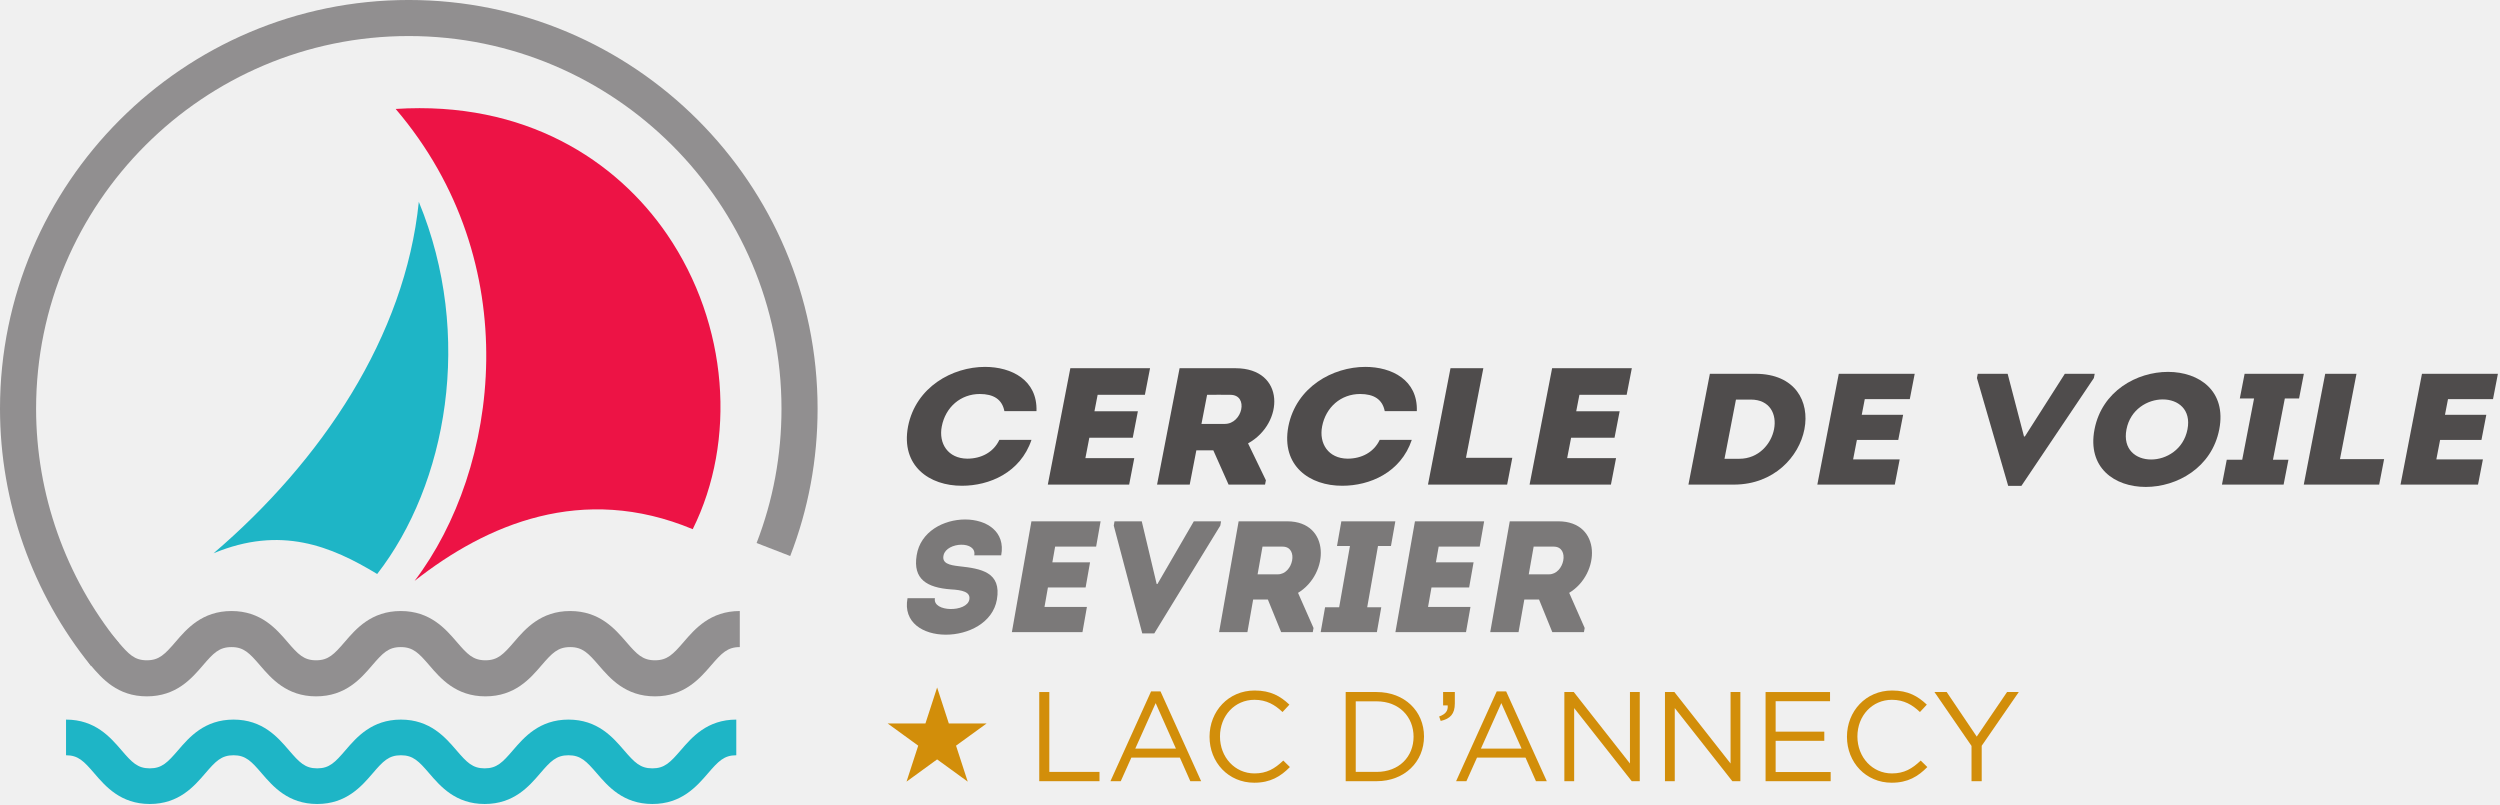
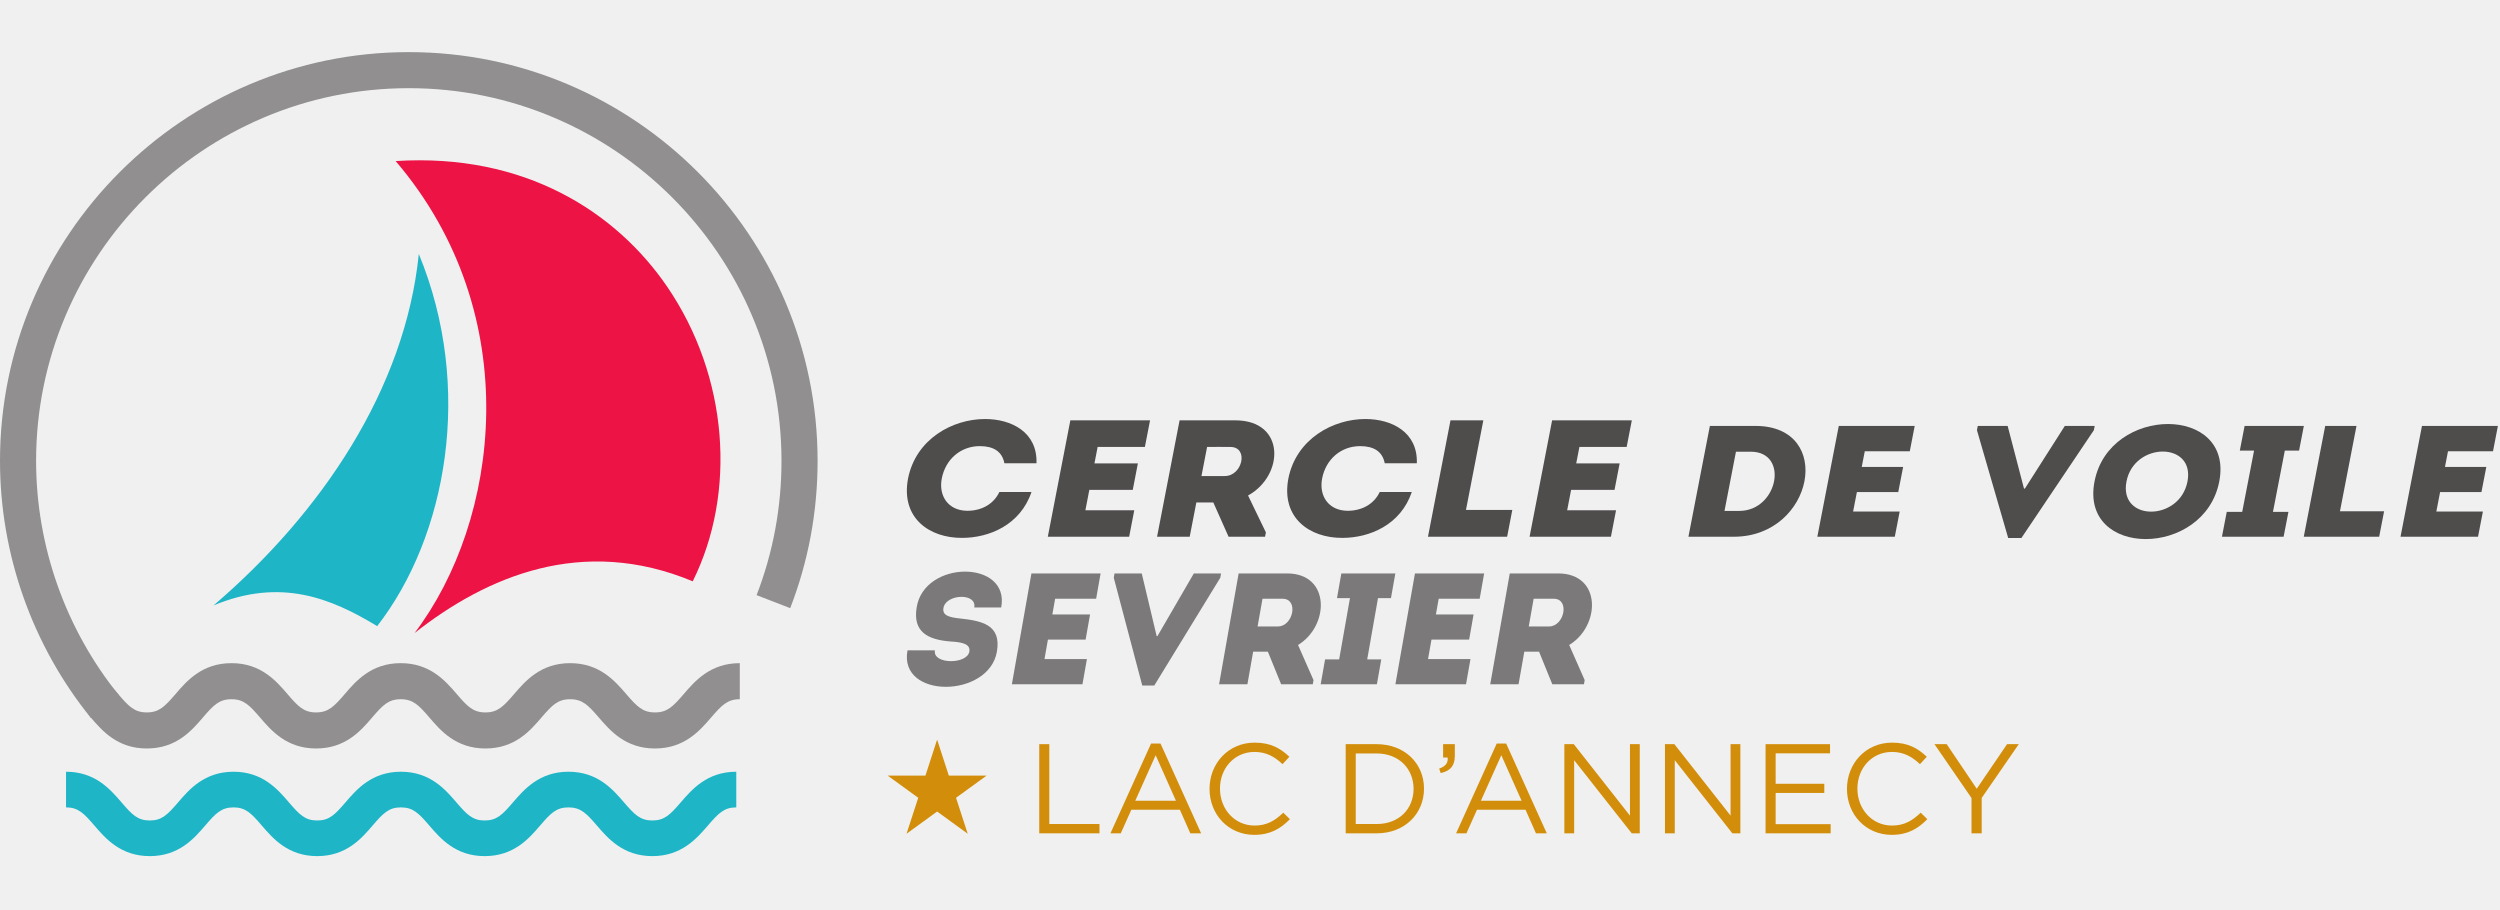
- <svg xmlns="http://www.w3.org/2000/svg" viewBox="0 0 994 320" fill="none">
+ <svg xmlns="http://www.w3.org/2000/svg" viewBox="0 0 994 320" width="220" height="80" fill="none">
  <g clip-path="url(#clip0_1_2)">
    <path d="M391.652 145.875C402.163 145.875 412.535 151.1 412.105 163.457C407.684 163.457 403.765 163.457 399.344 163.457C398.441 158.767 395.005 156.653 389.568 156.653C381.951 156.653 375.936 161.872 374.449 169.54C373.131 176.351 376.913 182.297 384.592 182.364C390.104 182.364 395.005 179.855 397.343 174.896C401.703 174.896 405.683 174.896 410.115 174.896C405.692 187.981 393.308 193.137 382.505 193.137C369.579 193.208 358.064 185.269 361.04 169.54C364.151 153.804 378.735 145.875 391.652 145.875Z" fill="#4F4C4C" />
    <path d="M455.209 156.981C447.665 156.981 443.892 156.981 436.42 156.981L435.155 163.521H452.421C451.739 167.028 451.057 170.532 450.388 174.032H433.121C432.599 176.748 432.085 179.385 431.551 182.165C439.02 182.165 443.369 182.165 450.984 182.165C450.313 185.601 449.633 189.177 448.953 192.676C437.06 192.676 428.353 192.676 416.611 192.676C419.605 177.201 422.592 161.739 425.568 146.403C437.311 146.403 445.359 146.403 457.26 146.403C456.591 149.84 455.897 153.411 455.209 156.981Z" fill="#4F4C4C" />
    <path d="M489.227 156.981C486.187 156.913 482.992 156.981 479.941 156.981C479.209 160.745 478.415 164.845 477.703 168.545H486.985C494.013 168.545 496.603 157.041 489.227 156.981ZM503.319 190.957L502.983 192.676H488.481L482.415 179.055H475.668L473.028 192.676C468.68 192.676 464.261 192.676 460.048 192.676C463.033 177.269 466.009 161.872 469.005 146.403C476.329 146.403 483.873 146.403 491.268 146.403C511.197 146.469 510.6 168.349 496.225 176.284L503.319 190.957Z" fill="#4F4C4C" />
    <path d="M542.869 145.875C553.388 145.875 563.761 151.1 563.331 163.457C558.908 163.457 554.989 163.457 550.571 163.457C549.656 158.767 546.221 156.653 540.785 156.653C533.167 156.653 527.153 161.872 525.676 169.54C524.356 176.351 528.139 182.297 535.807 182.364C541.319 182.364 546.232 179.855 548.568 174.896C552.916 174.896 556.909 174.896 561.328 174.896C556.909 187.981 544.524 193.137 533.724 193.137C520.805 193.208 509.279 185.269 512.253 169.54C515.368 153.804 529.961 145.875 542.869 145.875Z" fill="#4F4C4C" />
    <path d="M582.869 182.033H601.289C600.525 186.003 600 188.707 599.236 192.676C588.791 192.676 578.059 192.676 567.764 192.676L576.717 146.403C581.067 146.403 585.353 146.403 589.776 146.403C585.135 170.332 586.684 162.331 582.869 182.033Z" fill="#4F4C4C" />
    <path d="M646.76 156.981C639.216 156.981 635.444 156.981 627.975 156.981L626.705 163.521H643.972C643.291 167.028 642.612 170.532 641.94 174.032H624.673C624.149 176.748 623.636 179.385 623.101 182.165C630.572 182.165 634.92 182.165 642.539 182.165C641.867 185.601 641.188 189.177 640.504 192.676C628.613 192.676 619.907 192.676 608.161 192.676C611.159 177.201 614.145 161.739 617.12 146.403C628.867 146.403 636.911 146.403 648.815 146.403C648.143 149.84 647.452 153.411 646.76 156.981Z" fill="#4F4C4C" />
    <path d="M685.66 182.411H691.539C706.941 182.411 711.493 158.871 696.096 158.871H690.217L685.66 182.411ZM689.548 192.676H671.319L679.847 148.62H698.077C729.557 148.739 721.085 192.549 689.548 192.676Z" fill="#4F4C4C" />
    <path d="M759.335 158.685C752.152 158.685 748.555 158.685 741.439 158.685L740.233 164.919H756.687C756.036 168.252 755.388 171.584 754.748 174.925H738.3C737.808 177.507 737.311 180.021 736.796 182.669C743.913 182.669 748.063 182.669 755.313 182.669C754.681 185.94 754.023 189.336 753.372 192.676C742.048 192.676 733.761 192.676 722.572 192.676C725.423 177.949 728.271 163.216 731.099 148.62C742.291 148.62 749.957 148.62 761.288 148.62C760.656 151.885 759.996 155.285 759.335 158.685Z" fill="#4F4C4C" />
    <path d="M804.741 173.537H805.092L820.975 148.62H832.852L832.521 150.312L803.708 193.183H798.455L786.031 150.312L786.355 148.62H798.24L804.741 173.537Z" fill="#4F4C4C" />
    <path d="M869.744 170.707C872.813 154.847 848.56 154.847 845.488 170.707C842.4 186.697 866.643 186.697 869.744 170.707ZM832.781 170.707C838.68 140.245 888.28 140.245 882.38 170.707C876.469 201.24 826.875 201.24 832.781 170.707Z" fill="#4F4C4C" />
    <path d="M909.884 182.793L907.965 192.676H883.448L885.357 182.793H891.505L896.217 158.432H890.549L892.457 148.62H916.011L914.111 158.432H908.448L903.732 182.793H909.884Z" fill="#4F4C4C" />
    <path d="M930.373 182.54H947.923C947.185 186.323 946.696 188.897 945.959 192.676C936.008 192.676 925.783 192.676 915.979 192.676L924.504 148.62C928.655 148.62 932.732 148.62 936.941 148.62C932.531 171.4 933.996 163.789 930.373 182.54Z" fill="#4F4C4C" />
    <path d="M991.224 158.685C984.033 158.685 980.44 158.685 973.328 158.685L972.124 164.919H988.56C987.911 168.252 987.269 171.584 986.623 174.925H970.181C969.684 177.507 969.2 180.021 968.687 182.669C975.801 182.669 979.949 182.669 987.2 182.669C986.56 185.94 985.901 189.336 985.263 192.676C973.935 192.676 965.636 192.676 954.447 192.676C957.296 177.949 960.147 163.216 962.977 148.62C974.165 148.62 981.836 148.62 993.169 148.62C992.529 151.885 991.876 155.285 991.224 158.685Z" fill="#4F4C4C" />
    <path d="M385.409 238.365C385.953 235.279 382.431 234.586 378.068 234.337C368.627 233.641 362.909 230.364 364.464 220.8C367.435 201.797 401.677 201.797 398.077 220.8C394.115 220.8 391.212 220.8 387.376 220.8C388.407 214.944 376.483 215.448 375.184 220.679C374.355 224.012 377.495 224.703 381.391 225.143C389.972 226.086 398.297 227.41 396.36 238.421C393.093 256.931 357.163 257.251 360.828 237.856C364.607 237.856 367.883 237.856 371.719 237.856C370.727 243.459 384.503 243.525 385.409 238.365Z" fill="#7B7979" />
    <path d="M435.823 217.341C429.273 217.341 426 217.341 419.517 217.341L418.419 223.572H433.408C432.815 226.907 432.223 230.243 431.64 233.579H416.655C416.207 236.16 415.756 238.675 415.289 241.324C421.769 241.324 425.549 241.324 432.156 241.324C431.584 244.589 430.983 247.988 430.391 251.329C420.071 251.329 412.52 251.329 402.325 251.329C404.921 236.598 407.519 221.868 410.096 207.272C420.291 207.272 427.28 207.272 437.599 207.272C437.025 210.537 436.425 213.943 435.823 217.341Z" fill="#7B7979" />
    <path d="M459.889 232.195H460.203L474.665 207.272H485.492L485.196 208.968L458.944 251.832H454.16L442.829 208.968L443.135 207.272H453.96L459.889 232.195Z" fill="#7B7979" />
    <path d="M510.025 217.341C507.392 217.279 504.609 217.341 501.968 217.341C501.336 220.924 500.641 224.829 500.02 228.352H508.076C514.184 228.352 516.432 217.397 510.025 217.341ZM522.257 249.692L521.965 251.329H509.379L504.103 238.365H498.255L495.972 251.329C492.193 251.329 488.353 251.329 484.708 251.329C487.296 236.663 489.883 221.996 492.48 207.272C498.827 207.272 505.376 207.272 511.8 207.272C529.101 207.332 528.572 228.167 516.097 235.717L522.257 249.692Z" fill="#7B7979" />
    <path d="M549.195 241.449L547.453 251.329H525.105L526.853 241.449H532.448L536.744 217.085H531.589L533.319 207.272H554.789L553.048 217.085H547.893L543.601 241.449H549.195Z" fill="#7B7979" />
    <path d="M588.323 217.341C581.772 217.341 578.499 217.341 572.019 217.341L570.919 223.572H585.897C585.315 226.907 584.725 230.243 584.131 233.579H569.156C568.693 236.16 568.255 238.675 567.789 241.324C574.273 241.324 578.052 241.324 584.657 241.324C584.075 244.589 583.484 247.988 582.888 251.329C572.569 251.329 565.011 251.329 554.816 251.329C557.412 236.598 560.02 221.868 562.587 207.272C572.781 207.272 579.771 207.272 590.097 207.272C589.517 210.537 588.921 213.943 588.323 217.341Z" fill="#7B7979" />
    <path d="M617.831 217.341C615.195 217.279 612.416 217.341 609.775 217.341C609.143 220.924 608.457 224.829 607.833 228.352H615.889C621.989 228.352 624.244 217.397 617.831 217.341ZM630.069 249.692L629.779 251.329H617.192L611.921 238.365H606.071L603.777 251.329C600.007 251.329 596.16 251.329 592.515 251.329C595.101 236.663 597.685 221.996 600.281 207.272C606.644 207.272 613.189 207.272 619.605 207.272C636.913 207.332 636.379 228.167 623.909 235.717L630.069 249.692Z" fill="#7B7979" />
    <path d="M164.847 230.955C193.46 208.444 231.545 192.11 275.428 210.403C292.9 175.261 289.712 129.049 265.255 93.241C245.093 63.753 208.8 40.003 157.316 43.315C209.536 104.507 198.607 186.488 164.847 230.955Z" fill="#ED1345" />
    <path d="M36.18 264.767C12.848 235.957 0 199.643 0 162.527C0 72.907 72.909 -0.005 162.524 -0.005C252.149 -0.005 325.075 72.907 325.075 162.527C325.075 182.728 321.415 202.431 314.188 221.076L300.823 215.902C307.396 198.917 310.72 180.952 310.72 162.527C310.72 80.821 244.241 14.332 162.524 14.332C80.826 14.332 14.353 80.821 14.353 162.527C14.353 196.368 26.061 229.476 47.319 255.745L36.18 264.767Z" fill="#918F90" />
    <path d="M149.965 228.224C131.698 217.132 111.595 208.864 84.907 219.985C127.995 183.128 161.085 133.727 166.52 80.248C188.504 133.499 177.613 192.645 149.965 228.224Z" fill="#1EB5C6" />
    <path d="M259.38 319.667C247.795 319.667 241.749 312.651 237.341 307.521C233.133 302.637 230.895 300.291 226.021 300.291C221.176 300.291 218.92 302.637 214.743 307.515C210.332 312.651 204.303 319.667 192.704 319.667C181.139 319.667 175.109 312.651 170.693 307.515C166.505 302.637 164.264 300.291 159.407 300.291C154.556 300.291 152.319 302.637 148.141 307.515C143.725 312.651 137.697 319.667 126.118 319.667C114.535 319.667 108.506 312.639 104.09 307.515C99.915 302.637 97.675 300.291 92.86 300.291C88.001 300.291 85.772 302.637 81.582 307.515C77.167 312.651 71.136 319.667 59.557 319.667C47.989 319.667 41.946 312.651 37.53 307.515C33.338 302.637 31.116 300.291 26.256 300.291V286.112C37.85 286.112 43.878 293.148 48.293 298.273C52.469 303.143 54.699 305.498 59.557 305.498C64.417 305.498 66.626 303.143 70.832 298.273C75.232 293.148 81.275 286.112 92.86 286.112C104.425 286.112 110.453 293.148 114.855 298.273C119.045 303.143 121.26 305.498 126.118 305.498C130.978 305.498 133.188 303.143 137.379 298.273C141.779 293.148 147.821 286.112 159.407 286.112C170.984 286.112 177.028 293.148 181.444 298.273C185.632 303.143 187.857 305.498 192.704 305.498C197.561 305.498 199.805 303.143 203.983 298.267C208.397 293.148 214.435 286.112 226.021 286.112C237.62 286.112 243.661 293.148 248.073 298.267C252.291 303.143 254.519 305.498 259.38 305.498C264.253 305.498 266.492 303.143 270.696 298.267C275.111 293.148 281.149 286.112 292.747 286.112V300.291C287.875 300.291 285.649 302.637 281.445 307.521C277.012 312.651 270.972 319.667 259.38 319.667Z" fill="#1EB5C6" />
    <path d="M260.407 276.871C248.685 276.871 242.601 269.771 238.119 264.585C233.871 259.651 231.601 257.283 226.688 257.283C221.773 257.283 219.519 259.651 215.271 264.577C210.816 269.771 204.723 276.871 192.997 276.871C181.303 276.871 175.191 269.771 170.739 264.577C166.505 259.651 164.252 257.283 159.333 257.283C154.419 257.283 152.179 259.651 147.945 264.577C143.493 269.771 137.393 276.871 125.67 276.871C113.975 276.871 107.866 269.749 103.407 264.567C99.18 259.651 96.935 257.283 92.049 257.283C87.137 257.283 84.879 259.651 80.65 264.577C76.192 269.771 70.097 276.871 58.374 276.871C46.666 276.871 40.581 269.771 36.113 264.577C31.879 259.651 35.068 250.761 30.165 250.761L24.71 242.944C36.418 242.944 42.528 250.048 46.986 255.232C51.219 260.165 53.471 262.533 58.374 262.533C63.286 262.533 65.529 260.165 69.786 255.232C74.23 250.048 80.326 242.944 92.049 242.944C103.742 242.944 109.843 250.048 114.295 255.232C118.53 260.165 120.773 262.533 125.67 262.533C130.586 262.533 132.829 260.165 137.073 255.232C141.516 250.048 147.627 242.944 159.333 242.944C171.044 242.944 177.144 250.048 181.608 255.232C185.841 260.165 188.095 262.533 192.997 262.533C197.908 262.533 200.169 260.165 204.409 255.232C208.871 250.048 214.981 242.944 226.688 242.944C238.408 242.944 244.509 250.048 248.991 255.232C253.228 260.165 255.508 262.533 260.407 262.533C265.336 262.533 267.601 260.165 271.849 255.232C276.32 250.036 282.432 242.944 294.141 242.944V257.283C289.224 257.283 286.973 259.651 282.711 264.585C278.24 269.771 272.128 276.871 260.407 276.871Z" fill="#918F90" />
    <path d="M372.6 273.344L377.251 287.645H392.285L380.119 296.476L384.765 310.774L372.6 301.936L360.439 310.774L365.083 296.476L352.924 287.645H367.956L372.6 273.344Z" fill="#D28E0A" />
    <path d="M413.208 275.151H417.209V306.905H437.161V310.602H413.208V275.151Z" fill="#D28E0A" />
    <path d="M459.492 279.559L451.389 297.636H467.545L459.492 279.559ZM477.572 310.602H473.268L469.115 301.233H449.82L445.616 310.602H441.513L457.669 274.898H461.416L477.572 310.602Z" fill="#D28E0A" />
    <path d="M498.687 311.209C488.457 311.209 480.911 303.157 480.911 292.927C480.911 282.8 488.407 274.544 498.839 274.544C505.269 274.544 509.119 276.822 512.664 280.165L509.931 283.103C506.941 280.267 503.6 278.241 498.788 278.241C490.937 278.241 485.064 284.572 485.064 292.825C485.064 301.08 490.989 307.514 498.788 307.514C503.651 307.514 506.84 305.639 510.233 302.398L512.867 304.98C509.169 308.729 505.117 311.209 498.687 311.209Z" fill="#D28E0A" />
    <path d="M547.348 278.849H539.043V306.905H547.348C556.312 306.905 562.035 300.828 562.035 292.927C562.035 285.027 556.312 278.849 547.348 278.849ZM547.348 310.602H535.043V275.151H547.348C558.489 275.151 566.187 282.8 566.187 292.825C566.187 302.855 558.489 310.602 547.348 310.602Z" fill="#D28E0A" />
    <path d="M575.601 280.469H573.779V275.151H578.439V279.709C578.439 283.81 576.665 285.788 572.817 286.647L572.211 284.875C574.741 283.964 575.805 282.647 575.601 280.469Z" fill="#D28E0A" />
    <path d="M596.923 279.559L588.82 297.636H604.976L596.923 279.559ZM615.001 310.602H610.699L606.545 301.233H587.251L583.047 310.602H578.944L595.1 274.898H598.847L615.001 310.602Z" fill="#D28E0A" />
    <path d="M648.068 275.151H651.968V310.602H648.776L625.885 281.532V310.602H621.988V275.151H625.735L648.068 303.563V275.151Z" fill="#D28E0A" />
    <path d="M688.072 275.151H691.972V310.602H688.78L665.889 281.532V310.602H661.989V275.151H665.739L688.072 303.563V275.151Z" fill="#D28E0A" />
    <path d="M727.62 278.798H705.995V290.903H725.34V294.548H705.995V306.956H727.873V310.602H701.993V275.151H727.62V278.798Z" fill="#D28E0A" />
    <path d="M752.128 311.209C741.897 311.209 734.352 303.157 734.352 292.927C734.352 282.8 741.847 274.544 752.279 274.544C758.712 274.544 762.56 276.822 766.104 280.165L763.371 283.103C760.383 280.267 757.04 278.241 752.228 278.241C744.379 278.241 738.504 284.572 738.504 292.825C738.504 301.08 744.431 307.514 752.228 307.514C757.091 307.514 760.281 305.639 763.675 302.398L766.308 304.98C762.611 308.729 758.559 311.209 752.128 311.209Z" fill="#D28E0A" />
    <path d="M787.928 310.602H783.877V296.575L769.14 275.151H774.001L785.953 292.876L798.007 275.151H802.665L787.928 296.522V310.602Z" fill="#D28E0A" />
  </g>
  <defs>
    <clipPath id="clip0_1_2">
      <rect width="993.173" height="319.667" fill="white" />
    </clipPath>
  </defs>
</svg>
